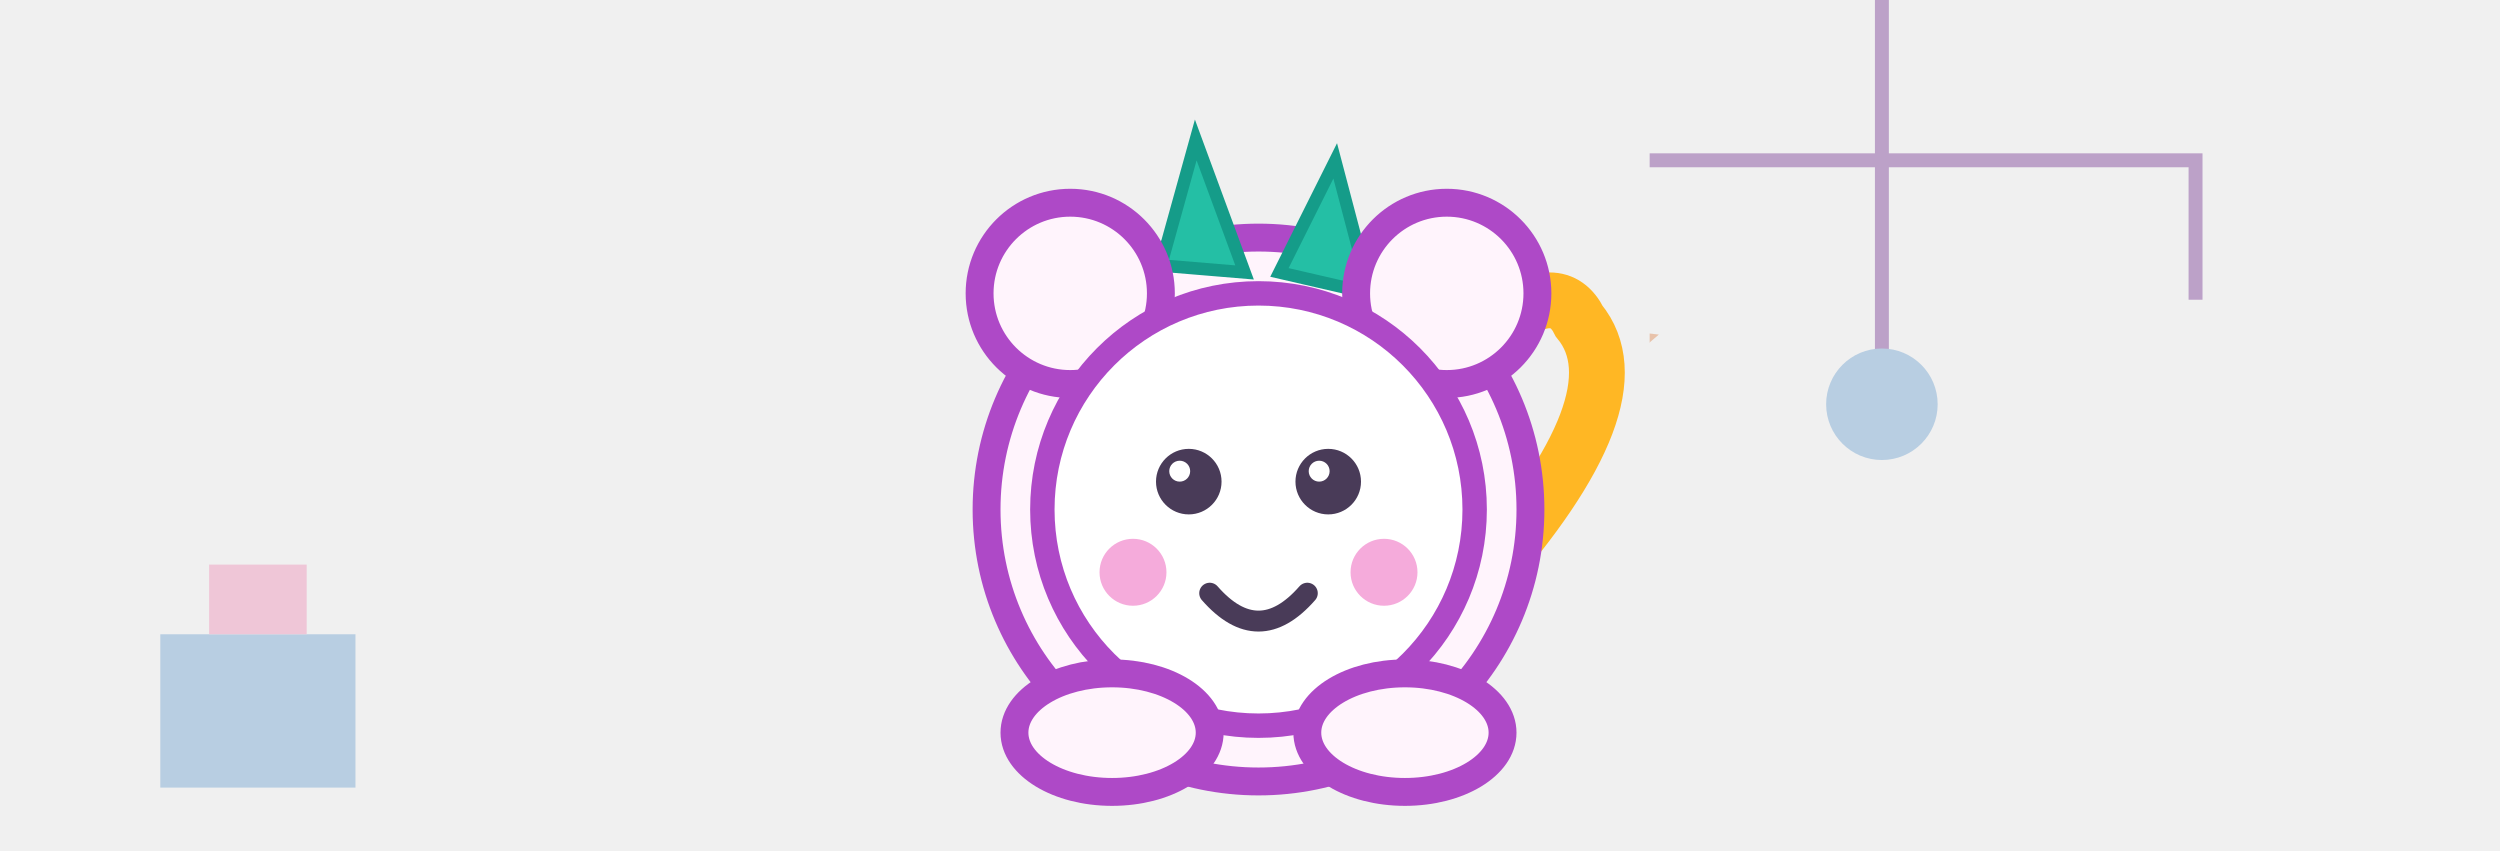
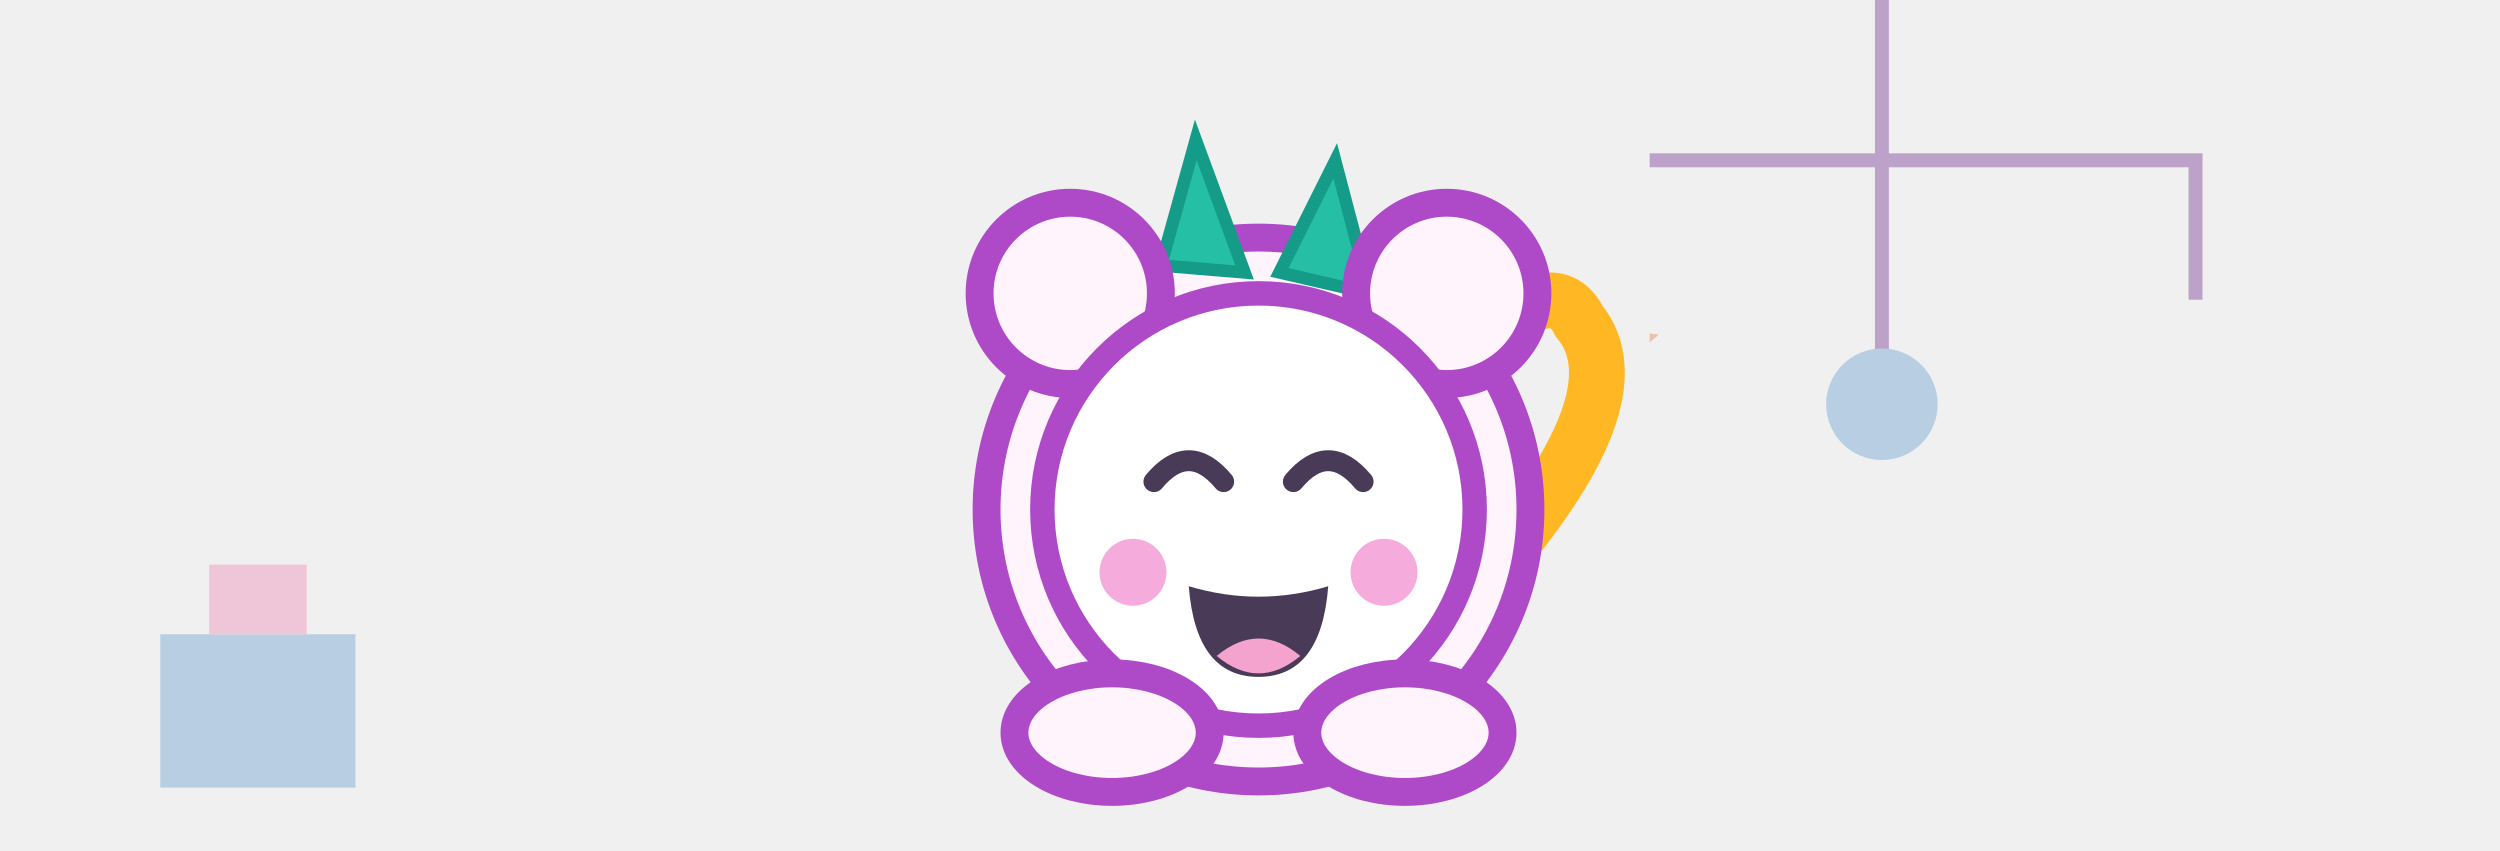
<svg xmlns="http://www.w3.org/2000/svg" width="294" height="100" viewBox="0 0 294 100" fill="none">
  <defs>
    <mask id="pl-cozy-clear">
      <rect width="294" height="100" fill="white" />
      <rect x="102" y="0" width="92.0" height="100" fill="black" />
    </mask>
  </defs>
  <g mask="url(#pl-cozy-clear)">
    <g clip-path="url(#clip0_55_17096)">
      <path d="M221.311 0V18.852V0ZM184.426 18.852H258.197H184.426ZM184.426 18.852V35.246V18.852ZM221.311 18.852V43.443V18.852ZM258.197 18.852V35.246V18.852Z" fill="black" />
      <path d="M221.311 0V18.852V43.443M184.426 35.246V18.852H258.197V35.246" stroke="#BCA1C8" stroke-width="1.639" />
      <path d="M184.426 31.967L187.705 38.525L195.082 39.344L189.344 44.262L190.984 51.639L184.426 47.541L177.869 51.639L179.508 44.262L173.771 39.344L181.148 38.525L184.426 31.967Z" fill="#E8C2AA" />
      <path d="M221.311 54.098C224.933 54.098 227.869 51.162 227.869 47.541C227.869 43.919 224.933 40.983 221.311 40.983C217.69 40.983 214.754 43.919 214.754 47.541C214.754 51.162 217.69 54.098 221.311 54.098Z" fill="#B8CEE2" />
      <path d="M18.852 74.59H41.803V92.623H18.852V74.59Z" fill="#B8CEE2" />
      <path d="M24.59 66.394H36.066V74.59H24.59V66.394Z" fill="#EFC6D7" />
      <path d="M129.64 49.895C135.482 49.895 140.217 45.159 140.217 39.318C140.217 33.477 135.482 28.742 129.64 28.742C123.799 28.742 119.064 33.477 119.064 39.318C119.064 45.159 123.799 49.895 129.64 49.895Z" fill="#CBB5E6" stroke="#9B829A" stroke-width="1.23" />
      <path d="M166.129 49.895C171.97 49.895 176.705 45.159 176.705 39.318C176.705 33.477 171.97 28.742 166.129 28.742C160.288 28.742 155.553 33.477 155.553 39.318C155.553 45.159 160.288 49.895 166.129 49.895Z" fill="#CBB5E6" stroke="#9B829A" stroke-width="1.23" />
      <path d="M129.64 44.606C132.561 44.606 134.929 42.239 134.929 39.318C134.929 36.397 132.561 34.03 129.64 34.03C126.72 34.03 124.352 36.397 124.352 39.318C124.352 42.239 126.72 44.606 129.64 44.606Z" fill="#F0E6FA" />
      <path d="M166.129 44.606C169.05 44.606 171.417 42.239 171.417 39.318C171.417 36.397 169.05 34.03 166.129 34.03C163.208 34.03 160.841 36.397 160.841 39.318C160.841 42.239 163.208 44.606 166.129 44.606Z" fill="#F0E6FA" />
      <path d="M124.352 48.837C119.064 43.901 115.186 44.783 112.718 51.481C108.135 54.654 107.43 58.708 110.603 63.644C105.667 69.285 106.372 74.044 112.718 77.922C111.66 85.678 115.362 89.38 123.823 89.027C127.349 94.316 131.932 95.021 137.573 91.143C142.861 96.431 147.973 96.431 152.909 91.143C159.959 95.726 165.424 95.021 169.302 89.027C177.411 89.027 180.76 85.149 179.35 77.393C185.695 74.22 186.929 69.461 183.051 63.115C186.224 56.417 184.461 51.481 177.763 48.308C175.295 40.552 171.241 38.261 165.6 41.433C159.607 35.44 153.437 35.264 147.091 40.905C142.156 36.322 137.573 38.966 133.342 48.837H124.352Z" fill="#CBB5E6" stroke="#9B829A" stroke-width="1.23" />
      <path d="M132.285 93.258C138.71 93.258 143.919 90.416 143.919 86.912C143.919 83.407 138.71 80.566 132.285 80.566C125.859 80.566 120.65 83.407 120.65 86.912C120.65 90.416 125.859 93.258 132.285 93.258Z" fill="#CBB5E6" stroke="#9B829A" stroke-width="0.984" />
      <path d="M164.014 93.258C170.439 93.258 175.648 90.416 175.648 86.912C175.648 83.407 170.439 80.566 164.014 80.566C157.588 80.566 152.38 83.407 152.38 86.912C152.38 90.416 157.588 93.258 164.014 93.258Z" fill="#CBB5E6" stroke="#9B829A" stroke-width="0.984" />
      <path d="M147.62 71.576C154.63 71.576 160.312 67.314 160.312 62.057C160.312 56.8 154.63 52.539 147.62 52.539C140.611 52.539 134.929 56.8 134.929 62.057C134.929 67.314 140.611 71.576 147.62 71.576Z" fill="#F0E6FA" />
      <path d="M145.505 59.413C146.915 58.003 148.325 58.003 149.736 59.413L147.62 62.057L145.505 59.413Z" fill="#9B829A" />
      <path d="M133.871 54.654C135.634 52.539 137.396 52.539 139.159 54.654M156.081 54.654C157.844 52.539 159.607 52.539 161.37 54.654" stroke="#69536D" stroke-width="2.049" stroke-linecap="round" />
      <path opacity="0.6" d="M132.285 64.172C134.621 64.172 136.515 63.225 136.515 62.057C136.515 60.889 134.621 59.942 132.285 59.942C129.948 59.942 128.054 60.889 128.054 62.057C128.054 63.225 129.948 64.172 132.285 64.172Z" fill="#E2A4B7" />
      <path opacity="0.6" d="M163.485 64.172C165.821 64.172 167.715 63.225 167.715 62.057C167.715 60.889 165.821 59.942 163.485 59.942C161.148 59.942 159.254 60.889 159.254 62.057C159.254 63.225 161.148 64.172 163.485 64.172Z" fill="#E2A4B7" />
      <path d="M143.39 64.701C146.21 67.169 149.03 67.169 151.851 64.701" stroke="#9B829A" stroke-width="1.311" stroke-linecap="round" />
      <path d="M146.563 76.865C146.563 76.865 135.457 70.519 137.573 65.23C139.335 62.763 142.332 62.939 146.563 65.759C150.793 62.939 153.79 62.763 155.553 65.23C156.963 68.756 153.966 72.634 146.563 76.865Z" fill="#DC9EB7" stroke="#9B829A" stroke-width="0.984" />
      <path d="M126.043 75.889C130.013 77.741 134.132 77.311 135.243 74.928C136.354 72.546 134.036 69.114 130.065 67.263C126.095 65.411 121.976 65.841 120.865 68.224C119.754 70.606 122.072 74.038 126.043 75.889Z" fill="#CBB5E6" />
      <path d="M168.669 75.889C172.64 74.038 174.958 70.606 173.847 68.224C172.736 65.841 168.617 65.411 164.646 67.262C160.676 69.114 158.358 72.546 159.469 74.928C160.58 77.311 164.699 77.741 168.669 75.889Z" fill="#CBB5E6" />
      <g opacity="0.5">
        <path d="M144.976 81.624V87.441V81.624ZM143.39 83.21H146.563H143.39ZM143.39 85.854H146.563H143.39Z" fill="black" />
        <path d="M144.976 81.624V87.441M143.39 83.21H146.563M143.39 85.854H146.563" stroke="#9B829A" stroke-width="0.656" />
      </g>
      <path d="M119.672 78.689C137.158 82.514 154.372 82.514 171.311 78.689L166.393 93.443H125.41L119.672 78.689Z" fill="#F4D7E6" />
      <path d="M127.049 82.787H137.705H127.049ZM154.918 82.787H165.574H154.918Z" fill="black" />
      <path d="M127.049 82.787H137.705M154.918 82.787H165.574" stroke="#BCA1C8" stroke-width="2.459" />
      <path d="M135.246 65.574H155.738L153.279 77.049H137.705L135.246 65.574Z" fill="#F7E9C7" />
    </g>
    <defs>
      <clipPath id="clip0_55_17096">
        <rect width="293.443" height="100" rx="16.393" fill="white" />
      </clipPath>
    </defs>
  </g>
  <g transform="translate(107 14) scale(0.82)">
    <g data-cozy-mascot="true">
      <path d="M82 66Q105 40 96 29Q93 23 85 29" fill="none" stroke="#FFB724" stroke-width="8" stroke-linecap="round" />
      <circle cx="50" cy="56" r="39" fill="#FFF4FC" stroke="#AE49C7" stroke-width="4" />
      <path d="M36 21L41 3L48 22Z M53 22L61 6L66 25Z" fill="#24BFA5" stroke="#159C89" stroke-width="1.8" />
      <circle cx="23" cy="25" r="13" fill="#FFF4FC" stroke="#AE49C7" stroke-width="4" />
      <circle cx="77" cy="25" r="13" fill="#FFF4FC" stroke="#AE49C7" stroke-width="4" />
      <circle cx="50" cy="56" r="31" fill="#FFFFFF" stroke="#AE49C7" stroke-width="3.5" />
-       <circle cx="40" cy="52" r="4.7" fill="#493B58" />
-       <circle cx="60" cy="52" r="4.7" fill="#493B58" />
-       <circle cx="38.7" cy="50.5" r="1.5" fill="white" />
-       <circle cx="58.7" cy="50.5" r="1.5" fill="white" />
+       <path d="M35 52Q40 46 45 52M55 52Q60 46 65 52" stroke="#493B58" stroke-width="3" fill="none" stroke-linecap="round" />
      <circle cx="32" cy="65" r="4.8" fill="#F5ABDB" />
      <circle cx="68" cy="65" r="4.8" fill="#F5ABDB" />
-       <path d="M43 68Q50 76 57 68" stroke="#493B58" stroke-width="3" fill="none" stroke-linecap="round" />
+       <path d="M40 67Q50 70 60 67Q59 80 50 80Q41 80 40 67Z" fill="#493B58" />
+       <path d="M44 77Q50 72 56 77Q50 82 44 77Z" fill="#F3A3CD" />
      <ellipse cx="29" cy="88" rx="14" ry="8.5" fill="#FFF4FC" stroke="#AE49C7" stroke-width="4" />
      <ellipse cx="71" cy="88" rx="14" ry="8.5" fill="#FFF4FC" stroke="#AE49C7" stroke-width="4" />
    </g>
  </g>
</svg>
